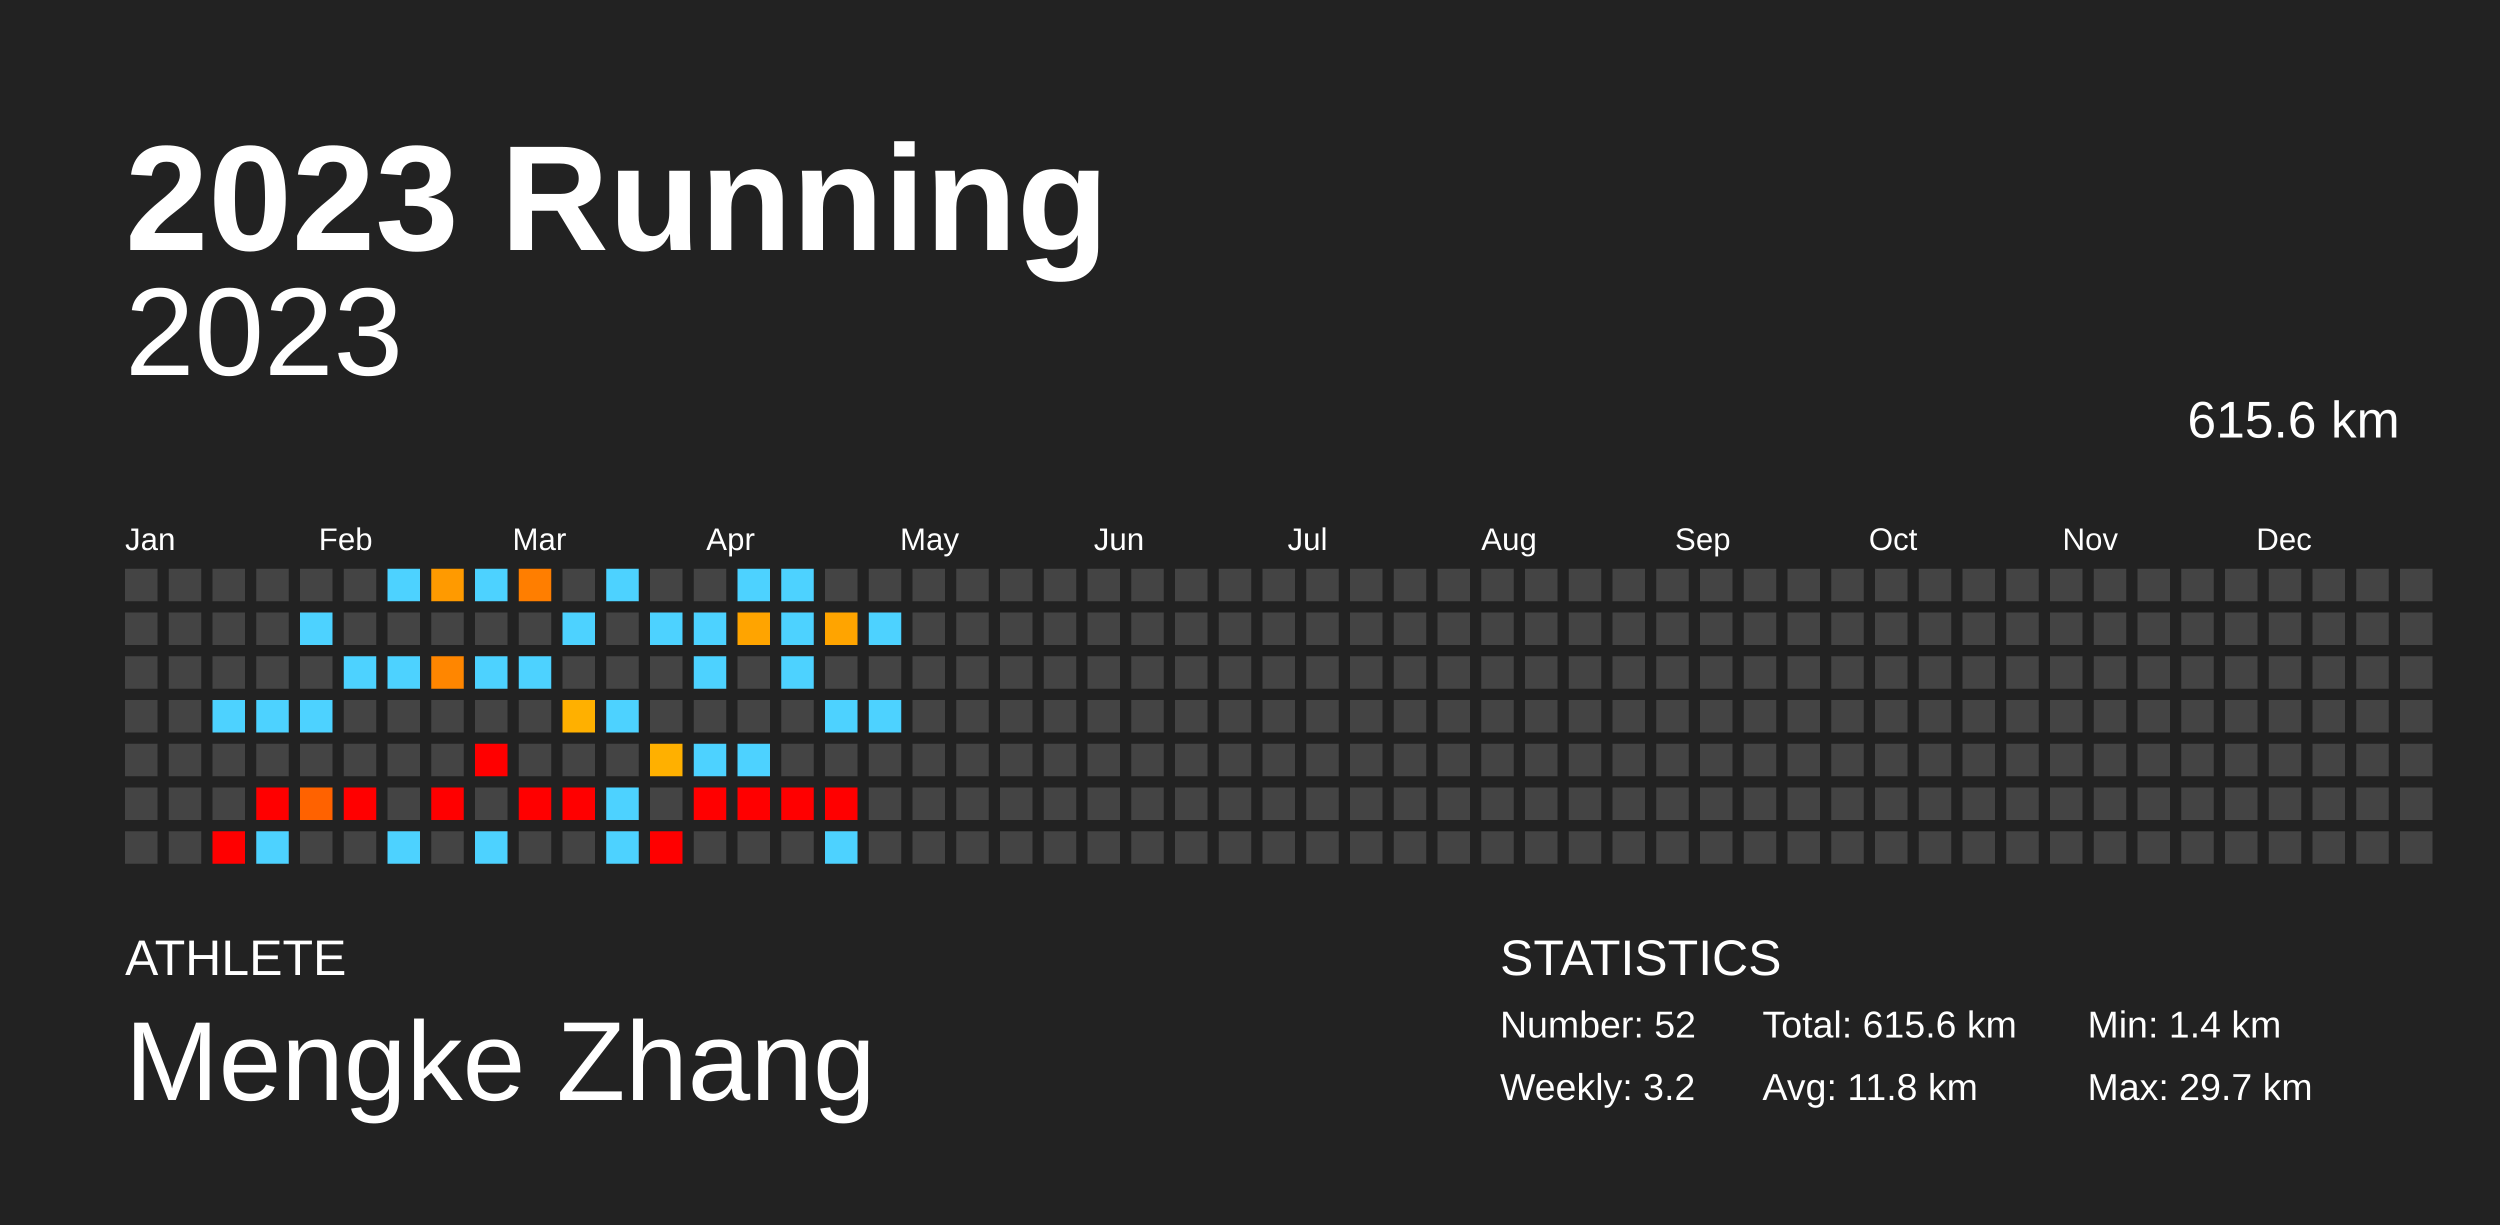
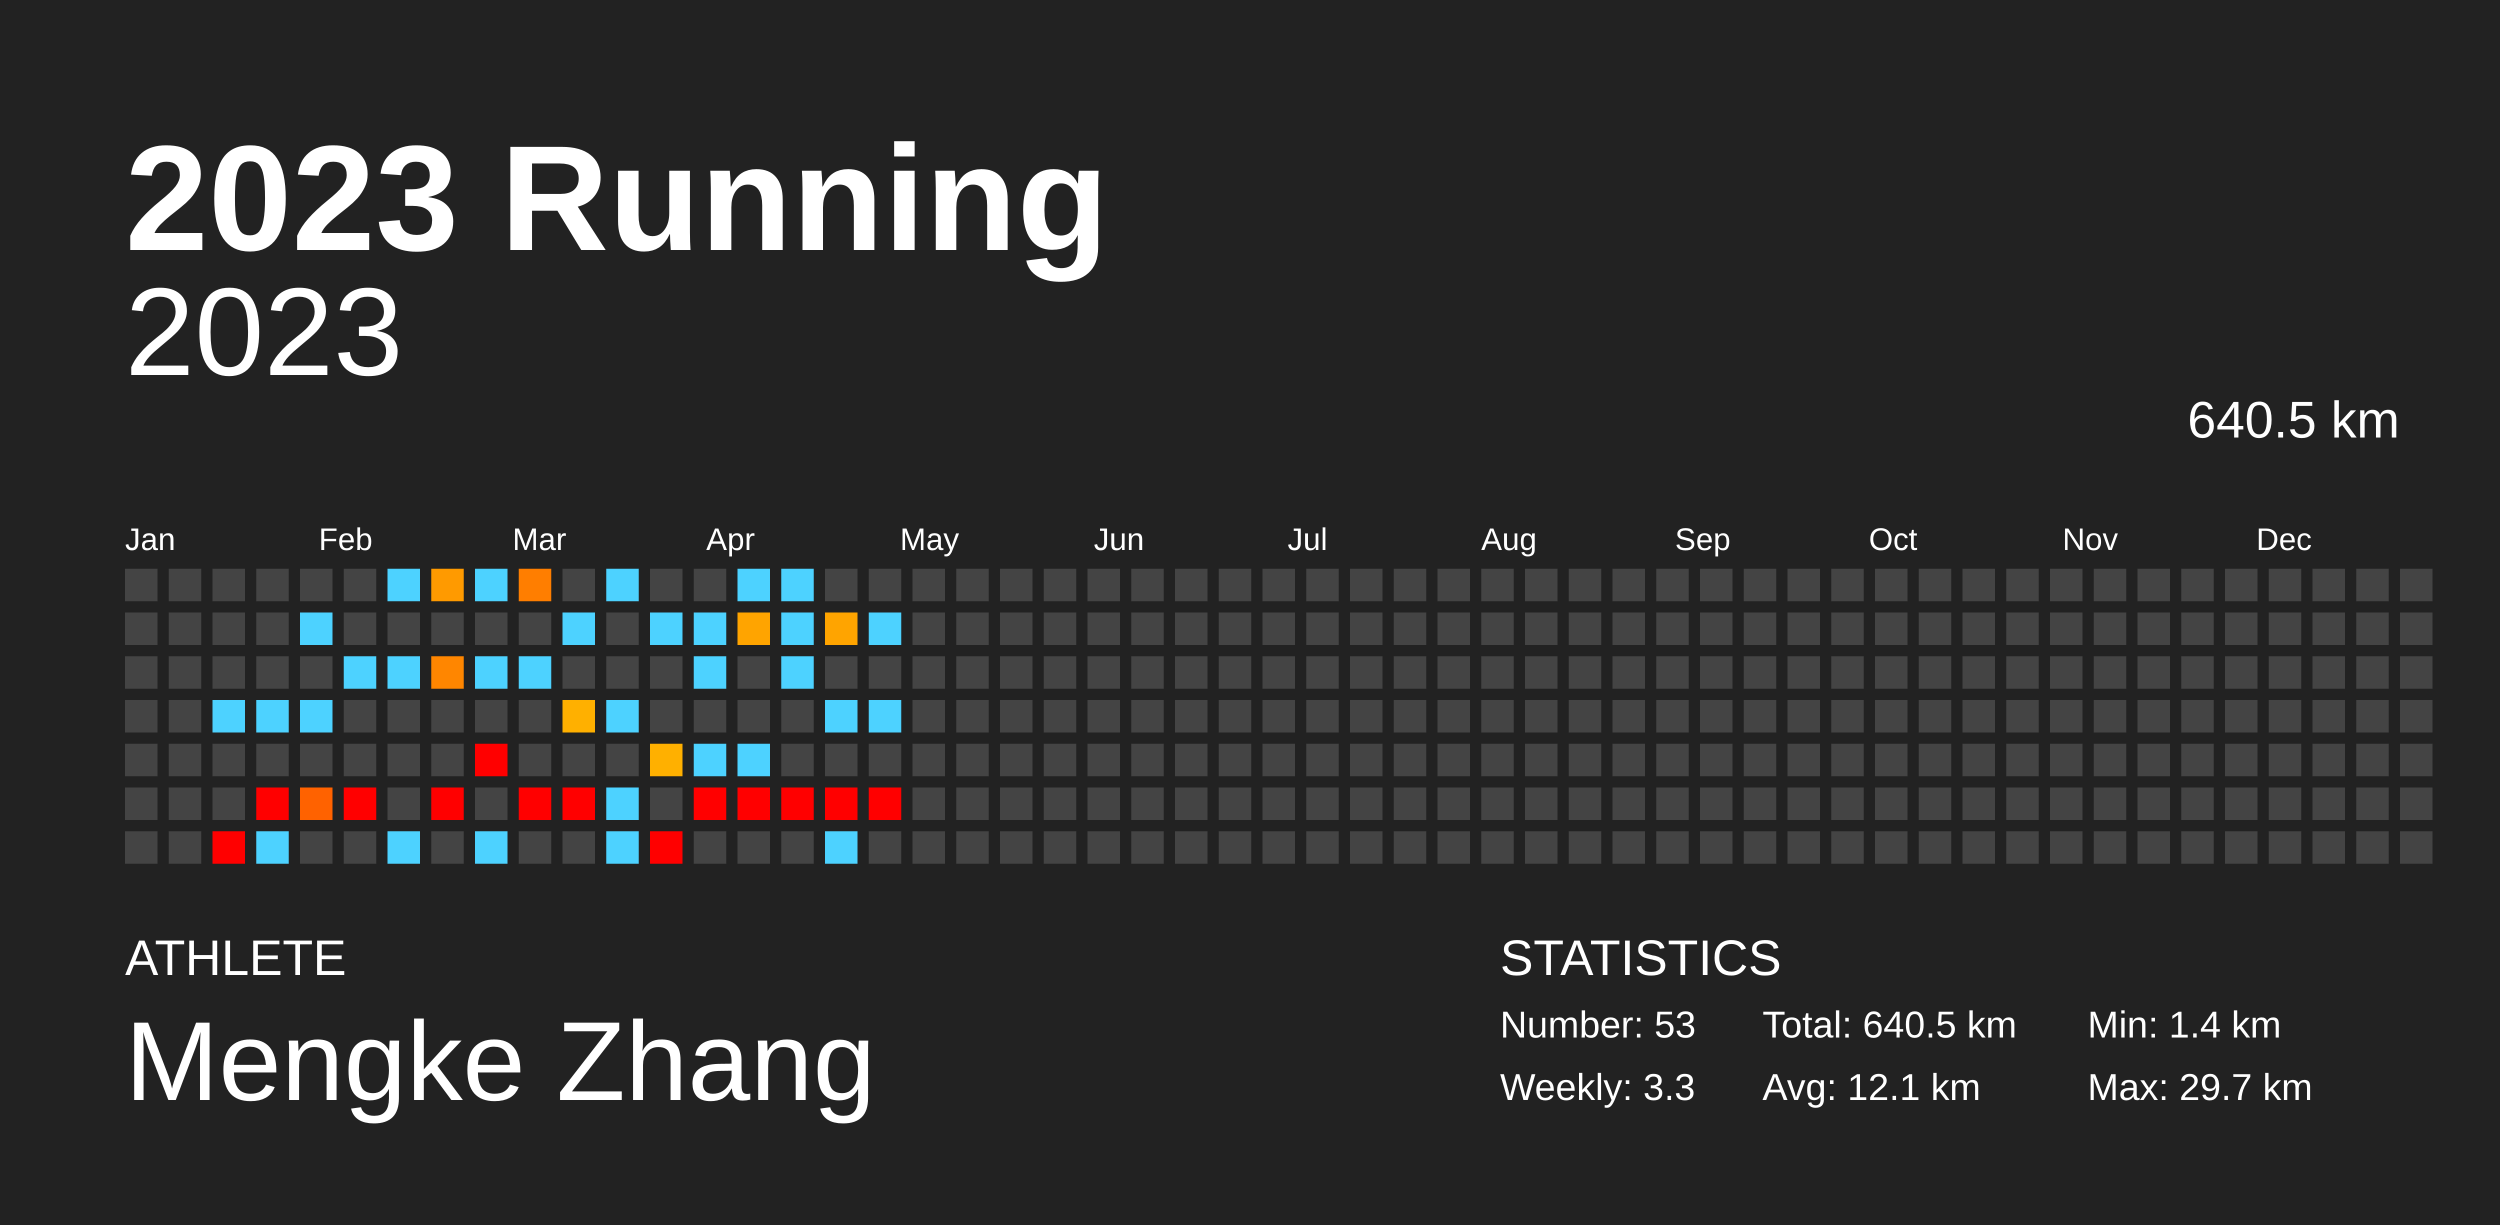
<svg xmlns="http://www.w3.org/2000/svg" baseProfile="full" height="98mm" version="1.1" viewBox="0,0,200,98" width="200mm">
  <defs />
  <rect fill="#222222" height="98" width="200" x="0" y="0" />
  <text fill="#FFFFFF" style="font-size:12px; font-family:Arial; font-weight:bold;" x="10" y="20">2023 Running</text>
  <text fill="#FFFFFF" style="font-size:4px; font-family:Arial" x="10" y="78">ATHLETE</text>
  <text fill="#FFFFFF" style="font-size:9px; font-family:Arial" x="10" y="88">Mengke Zhang</text>
  <text fill="#FFFFFF" style="font-size:4px; font-family:Arial" x="120" y="78">STATISTICS</text>
-   <text fill="#FFFFFF" style="font-size:3px; font-family:Arial" x="120" y="83">Number: 52</text>
-   <text fill="#FFFFFF" style="font-size:3px; font-family:Arial" x="120" y="88">Weekly: 3.2</text>
-   <text fill="#FFFFFF" style="font-size:3px; font-family:Arial" x="141" y="83">Total: 615.6 km</text>
-   <text fill="#FFFFFF" style="font-size:3px; font-family:Arial" x="141" y="88">Avg: 11.8 km</text>
+   <text fill="#FFFFFF" style="font-size:3px; font-family:Arial" x="120" y="83">Number: 53</text>
+   <text fill="#FFFFFF" style="font-size:3px; font-family:Arial" x="120" y="88">Weekly: 3.3</text>
+   <text fill="#FFFFFF" style="font-size:3px; font-family:Arial" x="141" y="83">Total: 640.5 km</text>
+   <text fill="#FFFFFF" style="font-size:3px; font-family:Arial" x="141" y="88">Avg: 12.1 km</text>
  <text fill="#FFFFFF" style="font-size:3px; font-family:Arial" x="167" y="83">Min: 1.4 km</text>
  <text fill="#FFFFFF" style="font-size:3px; font-family:Arial" x="167" y="88">Max: 29.7 km</text>
  <text alignment-baseline="hanging" fill="#FFFFFF" style="font-size:10.0px; font-family:Arial;" x="10" y="30">2023</text>
-   <text alignment-baseline="hanging" fill="#FFFFFF" style="font-size:4.125px; font-family:Arial;" x="175" y="35">615.6 km</text>
+   <text alignment-baseline="hanging" fill="#FFFFFF" style="font-size:4.125px; font-family:Arial;" x="175" y="35">640.5 km</text>
  <text fill="#FFFFFF" style="font-size:2.5px; font-family:Arial" x="10.0" y="44">Jan</text>
  <text fill="#FFFFFF" style="font-size:2.5px; font-family:Arial" x="25.5" y="44">Feb</text>
  <text fill="#FFFFFF" style="font-size:2.5px; font-family:Arial" x="41.0" y="44">Mar</text>
  <text fill="#FFFFFF" style="font-size:2.5px; font-family:Arial" x="56.5" y="44">Apr</text>
  <text fill="#FFFFFF" style="font-size:2.5px; font-family:Arial" x="72.0" y="44">May</text>
  <text fill="#FFFFFF" style="font-size:2.5px; font-family:Arial" x="87.5" y="44">Jun</text>
  <text fill="#FFFFFF" style="font-size:2.5px; font-family:Arial" x="103.0" y="44">Jul</text>
  <text fill="#FFFFFF" style="font-size:2.5px; font-family:Arial" x="118.5" y="44">Aug</text>
  <text fill="#FFFFFF" style="font-size:2.5px; font-family:Arial" x="134.0" y="44">Sep</text>
  <text fill="#FFFFFF" style="font-size:2.5px; font-family:Arial" x="149.5" y="44">Oct</text>
  <text fill="#FFFFFF" style="font-size:2.5px; font-family:Arial" x="165.0" y="44">Nov</text>
  <text fill="#FFFFFF" style="font-size:2.5px; font-family:Arial" x="180.5" y="44">Dec</text>
  <rect fill="#444444" height="2.6" width="2.6" x="10.0" y="45.5" />
  <rect fill="#444444" height="2.6" width="2.6" x="10.0" y="49.0" />
  <rect fill="#444444" height="2.6" width="2.6" x="10.0" y="52.5" />
  <rect fill="#444444" height="2.6" width="2.6" x="10.0" y="56.0" />
  <rect fill="#444444" height="2.6" width="2.6" x="10.0" y="59.5" />
  <rect fill="#444444" height="2.6" width="2.6" x="10.0" y="63.0" />
  <rect fill="#444444" height="2.6" width="2.6" x="10.0" y="66.5" />
  <rect fill="#444444" height="2.6" width="2.6" x="13.5" y="45.5" />
  <rect fill="#444444" height="2.6" width="2.6" x="13.5" y="49.0" />
  <rect fill="#444444" height="2.6" width="2.6" x="13.5" y="52.5" />
  <rect fill="#444444" height="2.6" width="2.6" x="13.5" y="56.0" />
  <rect fill="#444444" height="2.6" width="2.6" x="13.5" y="59.5" />
  <rect fill="#444444" height="2.6" width="2.6" x="13.5" y="63.0" />
  <rect fill="#444444" height="2.6" width="2.6" x="13.5" y="66.5" />
  <rect fill="#444444" height="2.6" width="2.6" x="17.0" y="45.5" />
  <rect fill="#444444" height="2.6" width="2.6" x="17.0" y="49.0" />
  <rect fill="#444444" height="2.6" width="2.6" x="17.0" y="52.5" />
  <rect fill="#4dd2ff" height="2.6" width="2.6" x="17.0" y="56.0" />
  <rect fill="#444444" height="2.6" width="2.6" x="17.0" y="59.5" />
  <rect fill="#444444" height="2.6" width="2.6" x="17.0" y="63.0" />
  <rect fill="red" height="2.6" width="2.6" x="17.0" y="66.5" />
  <rect fill="#444444" height="2.6" width="2.6" x="20.5" y="45.5" />
  <rect fill="#444444" height="2.6" width="2.6" x="20.5" y="49.0" />
  <rect fill="#444444" height="2.6" width="2.6" x="20.5" y="52.5" />
  <rect fill="#4dd2ff" height="2.6" width="2.6" x="20.5" y="56.0" />
  <rect fill="#444444" height="2.6" width="2.6" x="20.5" y="59.5" />
  <rect fill="red" height="2.6" width="2.6" x="20.5" y="63.0" />
  <rect fill="#4dd2ff" height="2.6" width="2.6" x="20.5" y="66.5" />
  <rect fill="#444444" height="2.6" width="2.6" x="24.0" y="45.5" />
  <rect fill="#4dd2ff" height="2.6" width="2.6" x="24.0" y="49.0" />
  <rect fill="#444444" height="2.6" width="2.6" x="24.0" y="52.5" />
  <rect fill="#4dd2ff" height="2.6" width="2.6" x="24.0" y="56.0" />
  <rect fill="#444444" height="2.6" width="2.6" x="24.0" y="59.5" />
  <rect fill="#ff6200" height="2.6" width="2.6" x="24.0" y="63.0" />
  <rect fill="#444444" height="2.6" width="2.6" x="24.0" y="66.5" />
  <rect fill="#444444" height="2.6" width="2.6" x="27.5" y="45.5" />
  <rect fill="#444444" height="2.6" width="2.6" x="27.5" y="49.0" />
  <rect fill="#4dd2ff" height="2.6" width="2.6" x="27.5" y="52.5" />
  <rect fill="#444444" height="2.6" width="2.6" x="27.5" y="56.0" />
  <rect fill="#444444" height="2.6" width="2.6" x="27.5" y="59.5" />
  <rect fill="red" height="2.6" width="2.6" x="27.5" y="63.0" />
  <rect fill="#444444" height="2.6" width="2.6" x="27.5" y="66.5" />
  <rect fill="#4dd2ff" height="2.6" width="2.6" x="31.0" y="45.5" />
  <rect fill="#444444" height="2.6" width="2.6" x="31.0" y="49.0" />
  <rect fill="#4dd2ff" height="2.6" width="2.6" x="31.0" y="52.5" />
  <rect fill="#444444" height="2.6" width="2.6" x="31.0" y="56.0" />
  <rect fill="#444444" height="2.6" width="2.6" x="31.0" y="59.5" />
  <rect fill="#444444" height="2.6" width="2.6" x="31.0" y="63.0" />
  <rect fill="#4dd2ff" height="2.6" width="2.6" x="31.0" y="66.5" />
  <rect fill="#ff9a00" height="2.6" width="2.6" x="34.5" y="45.5" />
  <rect fill="#444444" height="2.6" width="2.6" x="34.5" y="49.0" />
  <rect fill="#ff8600" height="2.6" width="2.6" x="34.5" y="52.5" />
  <rect fill="#444444" height="2.6" width="2.6" x="34.5" y="56.0" />
  <rect fill="#444444" height="2.6" width="2.6" x="34.5" y="59.5" />
  <rect fill="red" height="2.6" width="2.6" x="34.5" y="63.0" />
  <rect fill="#444444" height="2.6" width="2.6" x="34.5" y="66.5" />
  <rect fill="#4dd2ff" height="2.6" width="2.6" x="38.0" y="45.5" />
  <rect fill="#444444" height="2.6" width="2.6" x="38.0" y="49.0" />
  <rect fill="#4dd2ff" height="2.6" width="2.6" x="38.0" y="52.5" />
  <rect fill="#444444" height="2.6" width="2.6" x="38.0" y="56.0" />
  <rect fill="red" height="2.6" width="2.6" x="38.0" y="59.5" />
  <rect fill="#444444" height="2.6" width="2.6" x="38.0" y="63.0" />
  <rect fill="#4dd2ff" height="2.6" width="2.6" x="38.0" y="66.5" />
  <rect fill="#ff7e00" height="2.6" width="2.6" x="41.5" y="45.5" />
  <rect fill="#444444" height="2.6" width="2.6" x="41.5" y="49.0" />
  <rect fill="#4dd2ff" height="2.6" width="2.6" x="41.5" y="52.5" />
  <rect fill="#444444" height="2.6" width="2.6" x="41.5" y="56.0" />
  <rect fill="#444444" height="2.6" width="2.6" x="41.5" y="59.5" />
  <rect fill="red" height="2.6" width="2.6" x="41.5" y="63.0" />
  <rect fill="#444444" height="2.6" width="2.6" x="41.5" y="66.5" />
  <rect fill="#444444" height="2.6" width="2.6" x="45.0" y="45.5" />
  <rect fill="#4dd2ff" height="2.6" width="2.6" x="45.0" y="49.0" />
  <rect fill="#444444" height="2.6" width="2.6" x="45.0" y="52.5" />
  <rect fill="#ffb000" height="2.6" width="2.6" x="45.0" y="56.0" />
  <rect fill="#444444" height="2.6" width="2.6" x="45.0" y="59.5" />
  <rect fill="red" height="2.6" width="2.6" x="45.0" y="63.0" />
  <rect fill="#444444" height="2.6" width="2.6" x="45.0" y="66.5" />
  <rect fill="#4dd2ff" height="2.6" width="2.6" x="48.5" y="45.5" />
  <rect fill="#444444" height="2.6" width="2.6" x="48.5" y="49.0" />
  <rect fill="#444444" height="2.6" width="2.6" x="48.5" y="52.5" />
  <rect fill="#4dd2ff" height="2.6" width="2.6" x="48.5" y="56.0" />
  <rect fill="#444444" height="2.6" width="2.6" x="48.5" y="59.5" />
  <rect fill="#4dd2ff" height="2.6" width="2.6" x="48.5" y="63.0" />
  <rect fill="#4dd2ff" height="2.6" width="2.6" x="48.5" y="66.5" />
  <rect fill="#444444" height="2.6" width="2.6" x="52.0" y="45.5" />
  <rect fill="#4dd2ff" height="2.6" width="2.6" x="52.0" y="49.0" />
  <rect fill="#444444" height="2.6" width="2.6" x="52.0" y="52.5" />
  <rect fill="#444444" height="2.6" width="2.6" x="52.0" y="56.0" />
  <rect fill="#ffb000" height="2.6" width="2.6" x="52.0" y="59.5" />
  <rect fill="#444444" height="2.6" width="2.6" x="52.0" y="63.0" />
  <rect fill="red" height="2.6" width="2.6" x="52.0" y="66.5" />
  <rect fill="#444444" height="2.6" width="2.6" x="55.5" y="45.5" />
  <rect fill="#4dd2ff" height="2.6" width="2.6" x="55.5" y="49.0" />
  <rect fill="#4dd2ff" height="2.6" width="2.6" x="55.5" y="52.5" />
  <rect fill="#444444" height="2.6" width="2.6" x="55.5" y="56.0" />
  <rect fill="#4dd2ff" height="2.6" width="2.6" x="55.5" y="59.5" />
  <rect fill="red" height="2.6" width="2.6" x="55.5" y="63.0" />
  <rect fill="#444444" height="2.6" width="2.6" x="55.5" y="66.5" />
  <rect fill="#4dd2ff" height="2.6" width="2.6" x="59.0" y="45.5" />
  <rect fill="#ffa400" height="2.6" width="2.6" x="59.0" y="49.0" />
  <rect fill="#444444" height="2.6" width="2.6" x="59.0" y="52.5" />
  <rect fill="#444444" height="2.6" width="2.6" x="59.0" y="56.0" />
  <rect fill="#4dd2ff" height="2.6" width="2.6" x="59.0" y="59.5" />
  <rect fill="red" height="2.6" width="2.6" x="59.0" y="63.0" />
  <rect fill="#444444" height="2.6" width="2.6" x="59.0" y="66.5" />
  <rect fill="#4dd2ff" height="2.6" width="2.6" x="62.5" y="45.5" />
  <rect fill="#4dd2ff" height="2.6" width="2.6" x="62.5" y="49.0" />
  <rect fill="#4dd2ff" height="2.6" width="2.6" x="62.5" y="52.5" />
  <rect fill="#444444" height="2.6" width="2.6" x="62.5" y="56.0" />
  <rect fill="#444444" height="2.6" width="2.6" x="62.5" y="59.5" />
  <rect fill="red" height="2.6" width="2.6" x="62.5" y="63.0" />
  <rect fill="#444444" height="2.6" width="2.6" x="62.5" y="66.5" />
  <rect fill="#444444" height="2.6" width="2.6" x="66.0" y="45.5" />
  <rect fill="#ffa400" height="2.6" width="2.6" x="66.0" y="49.0" />
  <rect fill="#444444" height="2.6" width="2.6" x="66.0" y="52.5" />
  <rect fill="#4dd2ff" height="2.6" width="2.6" x="66.0" y="56.0" />
  <rect fill="#444444" height="2.6" width="2.6" x="66.0" y="59.5" />
  <rect fill="red" height="2.6" width="2.6" x="66.0" y="63.0" />
  <rect fill="#4dd2ff" height="2.6" width="2.6" x="66.0" y="66.5" />
  <rect fill="#444444" height="2.6" width="2.6" x="69.5" y="45.5" />
  <rect fill="#4dd2ff" height="2.6" width="2.6" x="69.5" y="49.0" />
  <rect fill="#444444" height="2.6" width="2.6" x="69.5" y="52.5" />
  <rect fill="#4dd2ff" height="2.6" width="2.6" x="69.5" y="56.0" />
  <rect fill="#444444" height="2.6" width="2.6" x="69.5" y="59.5" />
-   <rect fill="#444444" height="2.6" width="2.6" x="69.5" y="63.0" />
+   <rect fill="red" height="2.6" width="2.6" x="69.5" y="63.0" />
  <rect fill="#444444" height="2.6" width="2.6" x="69.5" y="66.5" />
  <rect fill="#444444" height="2.6" width="2.6" x="73.0" y="45.5" />
  <rect fill="#444444" height="2.6" width="2.6" x="73.0" y="49.0" />
  <rect fill="#444444" height="2.6" width="2.6" x="73.0" y="52.5" />
  <rect fill="#444444" height="2.6" width="2.6" x="73.0" y="56.0" />
  <rect fill="#444444" height="2.6" width="2.6" x="73.0" y="59.5" />
  <rect fill="#444444" height="2.6" width="2.6" x="73.0" y="63.0" />
  <rect fill="#444444" height="2.6" width="2.6" x="73.0" y="66.5" />
  <rect fill="#444444" height="2.6" width="2.6" x="76.5" y="45.5" />
  <rect fill="#444444" height="2.6" width="2.6" x="76.5" y="49.0" />
  <rect fill="#444444" height="2.6" width="2.6" x="76.5" y="52.5" />
  <rect fill="#444444" height="2.6" width="2.6" x="76.5" y="56.0" />
  <rect fill="#444444" height="2.6" width="2.6" x="76.5" y="59.5" />
  <rect fill="#444444" height="2.6" width="2.6" x="76.5" y="63.0" />
  <rect fill="#444444" height="2.6" width="2.6" x="76.5" y="66.5" />
  <rect fill="#444444" height="2.6" width="2.6" x="80.0" y="45.5" />
  <rect fill="#444444" height="2.6" width="2.6" x="80.0" y="49.0" />
  <rect fill="#444444" height="2.6" width="2.6" x="80.0" y="52.5" />
  <rect fill="#444444" height="2.6" width="2.6" x="80.0" y="56.0" />
  <rect fill="#444444" height="2.6" width="2.6" x="80.0" y="59.5" />
  <rect fill="#444444" height="2.6" width="2.6" x="80.0" y="63.0" />
  <rect fill="#444444" height="2.6" width="2.6" x="80.0" y="66.5" />
  <rect fill="#444444" height="2.6" width="2.6" x="83.5" y="45.5" />
  <rect fill="#444444" height="2.6" width="2.6" x="83.5" y="49.0" />
  <rect fill="#444444" height="2.6" width="2.6" x="83.5" y="52.5" />
  <rect fill="#444444" height="2.6" width="2.6" x="83.5" y="56.0" />
  <rect fill="#444444" height="2.6" width="2.6" x="83.5" y="59.5" />
  <rect fill="#444444" height="2.6" width="2.6" x="83.5" y="63.0" />
  <rect fill="#444444" height="2.6" width="2.6" x="83.5" y="66.5" />
  <rect fill="#444444" height="2.6" width="2.6" x="87.0" y="45.5" />
  <rect fill="#444444" height="2.6" width="2.6" x="87.0" y="49.0" />
  <rect fill="#444444" height="2.6" width="2.6" x="87.0" y="52.5" />
  <rect fill="#444444" height="2.6" width="2.6" x="87.0" y="56.0" />
  <rect fill="#444444" height="2.6" width="2.6" x="87.0" y="59.5" />
  <rect fill="#444444" height="2.6" width="2.6" x="87.0" y="63.0" />
  <rect fill="#444444" height="2.6" width="2.6" x="87.0" y="66.5" />
  <rect fill="#444444" height="2.6" width="2.6" x="90.5" y="45.5" />
  <rect fill="#444444" height="2.6" width="2.6" x="90.5" y="49.0" />
  <rect fill="#444444" height="2.6" width="2.6" x="90.5" y="52.5" />
  <rect fill="#444444" height="2.6" width="2.6" x="90.5" y="56.0" />
  <rect fill="#444444" height="2.6" width="2.6" x="90.5" y="59.5" />
  <rect fill="#444444" height="2.6" width="2.6" x="90.5" y="63.0" />
  <rect fill="#444444" height="2.6" width="2.6" x="90.5" y="66.5" />
  <rect fill="#444444" height="2.6" width="2.6" x="94.0" y="45.5" />
  <rect fill="#444444" height="2.6" width="2.6" x="94.0" y="49.0" />
  <rect fill="#444444" height="2.6" width="2.6" x="94.0" y="52.5" />
  <rect fill="#444444" height="2.6" width="2.6" x="94.0" y="56.0" />
  <rect fill="#444444" height="2.6" width="2.6" x="94.0" y="59.5" />
  <rect fill="#444444" height="2.6" width="2.6" x="94.0" y="63.0" />
  <rect fill="#444444" height="2.6" width="2.6" x="94.0" y="66.5" />
  <rect fill="#444444" height="2.6" width="2.6" x="97.5" y="45.5" />
  <rect fill="#444444" height="2.6" width="2.6" x="97.5" y="49.0" />
  <rect fill="#444444" height="2.6" width="2.6" x="97.5" y="52.5" />
  <rect fill="#444444" height="2.6" width="2.6" x="97.5" y="56.0" />
  <rect fill="#444444" height="2.6" width="2.6" x="97.5" y="59.5" />
  <rect fill="#444444" height="2.6" width="2.6" x="97.5" y="63.0" />
  <rect fill="#444444" height="2.6" width="2.6" x="97.5" y="66.5" />
  <rect fill="#444444" height="2.6" width="2.6" x="101.0" y="45.5" />
  <rect fill="#444444" height="2.6" width="2.6" x="101.0" y="49.0" />
  <rect fill="#444444" height="2.6" width="2.6" x="101.0" y="52.5" />
  <rect fill="#444444" height="2.6" width="2.6" x="101.0" y="56.0" />
  <rect fill="#444444" height="2.6" width="2.6" x="101.0" y="59.5" />
  <rect fill="#444444" height="2.6" width="2.6" x="101.0" y="63.0" />
  <rect fill="#444444" height="2.6" width="2.6" x="101.0" y="66.5" />
  <rect fill="#444444" height="2.6" width="2.6" x="104.5" y="45.5" />
  <rect fill="#444444" height="2.6" width="2.6" x="104.5" y="49.0" />
  <rect fill="#444444" height="2.6" width="2.6" x="104.5" y="52.5" />
  <rect fill="#444444" height="2.6" width="2.6" x="104.5" y="56.0" />
  <rect fill="#444444" height="2.6" width="2.6" x="104.5" y="59.5" />
  <rect fill="#444444" height="2.6" width="2.6" x="104.5" y="63.0" />
  <rect fill="#444444" height="2.6" width="2.6" x="104.5" y="66.5" />
  <rect fill="#444444" height="2.6" width="2.6" x="108.0" y="45.5" />
  <rect fill="#444444" height="2.6" width="2.6" x="108.0" y="49.0" />
  <rect fill="#444444" height="2.6" width="2.6" x="108.0" y="52.5" />
  <rect fill="#444444" height="2.6" width="2.6" x="108.0" y="56.0" />
  <rect fill="#444444" height="2.6" width="2.6" x="108.0" y="59.5" />
  <rect fill="#444444" height="2.6" width="2.6" x="108.0" y="63.0" />
  <rect fill="#444444" height="2.6" width="2.6" x="108.0" y="66.5" />
  <rect fill="#444444" height="2.6" width="2.6" x="111.5" y="45.5" />
  <rect fill="#444444" height="2.6" width="2.6" x="111.5" y="49.0" />
  <rect fill="#444444" height="2.6" width="2.6" x="111.5" y="52.5" />
  <rect fill="#444444" height="2.6" width="2.6" x="111.5" y="56.0" />
  <rect fill="#444444" height="2.6" width="2.6" x="111.5" y="59.5" />
  <rect fill="#444444" height="2.6" width="2.6" x="111.5" y="63.0" />
  <rect fill="#444444" height="2.6" width="2.6" x="111.5" y="66.5" />
  <rect fill="#444444" height="2.6" width="2.6" x="115.0" y="45.5" />
  <rect fill="#444444" height="2.6" width="2.6" x="115.0" y="49.0" />
  <rect fill="#444444" height="2.6" width="2.6" x="115.0" y="52.5" />
  <rect fill="#444444" height="2.6" width="2.6" x="115.0" y="56.0" />
  <rect fill="#444444" height="2.6" width="2.6" x="115.0" y="59.5" />
  <rect fill="#444444" height="2.6" width="2.6" x="115.0" y="63.0" />
  <rect fill="#444444" height="2.6" width="2.6" x="115.0" y="66.5" />
  <rect fill="#444444" height="2.6" width="2.6" x="118.5" y="45.5" />
  <rect fill="#444444" height="2.6" width="2.6" x="118.5" y="49.0" />
  <rect fill="#444444" height="2.6" width="2.6" x="118.5" y="52.5" />
  <rect fill="#444444" height="2.6" width="2.6" x="118.5" y="56.0" />
  <rect fill="#444444" height="2.6" width="2.6" x="118.5" y="59.5" />
  <rect fill="#444444" height="2.6" width="2.6" x="118.5" y="63.0" />
  <rect fill="#444444" height="2.6" width="2.6" x="118.5" y="66.5" />
  <rect fill="#444444" height="2.6" width="2.6" x="122.0" y="45.5" />
  <rect fill="#444444" height="2.6" width="2.6" x="122.0" y="49.0" />
  <rect fill="#444444" height="2.6" width="2.6" x="122.0" y="52.5" />
  <rect fill="#444444" height="2.6" width="2.6" x="122.0" y="56.0" />
  <rect fill="#444444" height="2.6" width="2.6" x="122.0" y="59.5" />
  <rect fill="#444444" height="2.6" width="2.6" x="122.0" y="63.0" />
  <rect fill="#444444" height="2.6" width="2.6" x="122.0" y="66.5" />
  <rect fill="#444444" height="2.6" width="2.6" x="125.5" y="45.5" />
  <rect fill="#444444" height="2.6" width="2.6" x="125.5" y="49.0" />
  <rect fill="#444444" height="2.6" width="2.6" x="125.5" y="52.5" />
  <rect fill="#444444" height="2.6" width="2.6" x="125.5" y="56.0" />
  <rect fill="#444444" height="2.6" width="2.6" x="125.5" y="59.5" />
  <rect fill="#444444" height="2.6" width="2.6" x="125.5" y="63.0" />
  <rect fill="#444444" height="2.6" width="2.6" x="125.5" y="66.5" />
  <rect fill="#444444" height="2.6" width="2.6" x="129.0" y="45.5" />
  <rect fill="#444444" height="2.6" width="2.6" x="129.0" y="49.0" />
  <rect fill="#444444" height="2.6" width="2.6" x="129.0" y="52.5" />
  <rect fill="#444444" height="2.6" width="2.6" x="129.0" y="56.0" />
  <rect fill="#444444" height="2.6" width="2.6" x="129.0" y="59.5" />
  <rect fill="#444444" height="2.6" width="2.6" x="129.0" y="63.0" />
  <rect fill="#444444" height="2.6" width="2.6" x="129.0" y="66.5" />
  <rect fill="#444444" height="2.6" width="2.6" x="132.5" y="45.5" />
  <rect fill="#444444" height="2.6" width="2.6" x="132.5" y="49.0" />
  <rect fill="#444444" height="2.6" width="2.6" x="132.5" y="52.5" />
  <rect fill="#444444" height="2.6" width="2.6" x="132.5" y="56.0" />
  <rect fill="#444444" height="2.6" width="2.6" x="132.5" y="59.5" />
  <rect fill="#444444" height="2.6" width="2.6" x="132.5" y="63.0" />
  <rect fill="#444444" height="2.6" width="2.6" x="132.5" y="66.5" />
  <rect fill="#444444" height="2.6" width="2.6" x="136.0" y="45.5" />
  <rect fill="#444444" height="2.6" width="2.6" x="136.0" y="49.0" />
  <rect fill="#444444" height="2.6" width="2.6" x="136.0" y="52.5" />
  <rect fill="#444444" height="2.6" width="2.6" x="136.0" y="56.0" />
  <rect fill="#444444" height="2.6" width="2.6" x="136.0" y="59.5" />
  <rect fill="#444444" height="2.6" width="2.6" x="136.0" y="63.0" />
  <rect fill="#444444" height="2.6" width="2.6" x="136.0" y="66.5" />
  <rect fill="#444444" height="2.6" width="2.6" x="139.5" y="45.5" />
  <rect fill="#444444" height="2.6" width="2.6" x="139.5" y="49.0" />
  <rect fill="#444444" height="2.6" width="2.6" x="139.5" y="52.5" />
  <rect fill="#444444" height="2.6" width="2.6" x="139.5" y="56.0" />
  <rect fill="#444444" height="2.6" width="2.6" x="139.5" y="59.5" />
  <rect fill="#444444" height="2.6" width="2.6" x="139.5" y="63.0" />
  <rect fill="#444444" height="2.6" width="2.6" x="139.5" y="66.5" />
  <rect fill="#444444" height="2.6" width="2.6" x="143.0" y="45.5" />
  <rect fill="#444444" height="2.6" width="2.6" x="143.0" y="49.0" />
  <rect fill="#444444" height="2.6" width="2.6" x="143.0" y="52.5" />
  <rect fill="#444444" height="2.6" width="2.6" x="143.0" y="56.0" />
  <rect fill="#444444" height="2.6" width="2.6" x="143.0" y="59.5" />
  <rect fill="#444444" height="2.6" width="2.6" x="143.0" y="63.0" />
  <rect fill="#444444" height="2.6" width="2.6" x="143.0" y="66.5" />
  <rect fill="#444444" height="2.6" width="2.6" x="146.5" y="45.5" />
  <rect fill="#444444" height="2.6" width="2.6" x="146.5" y="49.0" />
  <rect fill="#444444" height="2.6" width="2.6" x="146.5" y="52.5" />
  <rect fill="#444444" height="2.6" width="2.6" x="146.5" y="56.0" />
  <rect fill="#444444" height="2.6" width="2.6" x="146.5" y="59.5" />
  <rect fill="#444444" height="2.6" width="2.6" x="146.5" y="63.0" />
  <rect fill="#444444" height="2.6" width="2.6" x="146.5" y="66.5" />
  <rect fill="#444444" height="2.6" width="2.6" x="150.0" y="45.5" />
  <rect fill="#444444" height="2.6" width="2.6" x="150.0" y="49.0" />
  <rect fill="#444444" height="2.6" width="2.6" x="150.0" y="52.5" />
  <rect fill="#444444" height="2.6" width="2.6" x="150.0" y="56.0" />
  <rect fill="#444444" height="2.6" width="2.6" x="150.0" y="59.5" />
  <rect fill="#444444" height="2.6" width="2.6" x="150.0" y="63.0" />
  <rect fill="#444444" height="2.6" width="2.6" x="150.0" y="66.5" />
  <rect fill="#444444" height="2.6" width="2.6" x="153.5" y="45.5" />
  <rect fill="#444444" height="2.6" width="2.6" x="153.5" y="49.0" />
  <rect fill="#444444" height="2.6" width="2.6" x="153.5" y="52.5" />
  <rect fill="#444444" height="2.6" width="2.6" x="153.5" y="56.0" />
  <rect fill="#444444" height="2.6" width="2.6" x="153.5" y="59.5" />
  <rect fill="#444444" height="2.6" width="2.6" x="153.5" y="63.0" />
  <rect fill="#444444" height="2.6" width="2.6" x="153.5" y="66.5" />
  <rect fill="#444444" height="2.6" width="2.6" x="157.0" y="45.5" />
  <rect fill="#444444" height="2.6" width="2.6" x="157.0" y="49.0" />
  <rect fill="#444444" height="2.6" width="2.6" x="157.0" y="52.5" />
  <rect fill="#444444" height="2.6" width="2.6" x="157.0" y="56.0" />
  <rect fill="#444444" height="2.6" width="2.6" x="157.0" y="59.5" />
  <rect fill="#444444" height="2.6" width="2.6" x="157.0" y="63.0" />
  <rect fill="#444444" height="2.6" width="2.6" x="157.0" y="66.5" />
  <rect fill="#444444" height="2.6" width="2.6" x="160.5" y="45.5" />
  <rect fill="#444444" height="2.6" width="2.6" x="160.5" y="49.0" />
  <rect fill="#444444" height="2.6" width="2.6" x="160.5" y="52.5" />
  <rect fill="#444444" height="2.6" width="2.6" x="160.5" y="56.0" />
  <rect fill="#444444" height="2.6" width="2.6" x="160.5" y="59.5" />
  <rect fill="#444444" height="2.6" width="2.6" x="160.5" y="63.0" />
  <rect fill="#444444" height="2.6" width="2.6" x="160.5" y="66.5" />
  <rect fill="#444444" height="2.6" width="2.6" x="164.0" y="45.5" />
  <rect fill="#444444" height="2.6" width="2.6" x="164.0" y="49.0" />
  <rect fill="#444444" height="2.6" width="2.6" x="164.0" y="52.5" />
  <rect fill="#444444" height="2.6" width="2.6" x="164.0" y="56.0" />
  <rect fill="#444444" height="2.6" width="2.6" x="164.0" y="59.5" />
  <rect fill="#444444" height="2.6" width="2.6" x="164.0" y="63.0" />
  <rect fill="#444444" height="2.6" width="2.6" x="164.0" y="66.5" />
  <rect fill="#444444" height="2.6" width="2.6" x="167.5" y="45.5" />
  <rect fill="#444444" height="2.6" width="2.6" x="167.5" y="49.0" />
  <rect fill="#444444" height="2.6" width="2.6" x="167.5" y="52.5" />
  <rect fill="#444444" height="2.6" width="2.6" x="167.5" y="56.0" />
  <rect fill="#444444" height="2.6" width="2.6" x="167.5" y="59.5" />
  <rect fill="#444444" height="2.6" width="2.6" x="167.5" y="63.0" />
  <rect fill="#444444" height="2.6" width="2.6" x="167.5" y="66.5" />
  <rect fill="#444444" height="2.6" width="2.6" x="171.0" y="45.5" />
  <rect fill="#444444" height="2.6" width="2.6" x="171.0" y="49.0" />
  <rect fill="#444444" height="2.6" width="2.6" x="171.0" y="52.5" />
  <rect fill="#444444" height="2.6" width="2.6" x="171.0" y="56.0" />
  <rect fill="#444444" height="2.6" width="2.6" x="171.0" y="59.5" />
  <rect fill="#444444" height="2.6" width="2.6" x="171.0" y="63.0" />
  <rect fill="#444444" height="2.6" width="2.6" x="171.0" y="66.5" />
  <rect fill="#444444" height="2.6" width="2.6" x="174.5" y="45.5" />
  <rect fill="#444444" height="2.6" width="2.6" x="174.5" y="49.0" />
  <rect fill="#444444" height="2.6" width="2.6" x="174.5" y="52.5" />
  <rect fill="#444444" height="2.6" width="2.6" x="174.5" y="56.0" />
  <rect fill="#444444" height="2.6" width="2.6" x="174.5" y="59.5" />
  <rect fill="#444444" height="2.6" width="2.6" x="174.5" y="63.0" />
  <rect fill="#444444" height="2.6" width="2.6" x="174.5" y="66.5" />
  <rect fill="#444444" height="2.6" width="2.6" x="178.0" y="45.5" />
  <rect fill="#444444" height="2.6" width="2.6" x="178.0" y="49.0" />
  <rect fill="#444444" height="2.6" width="2.6" x="178.0" y="52.5" />
  <rect fill="#444444" height="2.6" width="2.6" x="178.0" y="56.0" />
  <rect fill="#444444" height="2.6" width="2.6" x="178.0" y="59.5" />
  <rect fill="#444444" height="2.6" width="2.6" x="178.0" y="63.0" />
  <rect fill="#444444" height="2.6" width="2.6" x="178.0" y="66.5" />
  <rect fill="#444444" height="2.6" width="2.6" x="181.5" y="45.5" />
  <rect fill="#444444" height="2.6" width="2.6" x="181.5" y="49.0" />
  <rect fill="#444444" height="2.6" width="2.6" x="181.5" y="52.5" />
  <rect fill="#444444" height="2.6" width="2.6" x="181.5" y="56.0" />
  <rect fill="#444444" height="2.6" width="2.6" x="181.5" y="59.5" />
  <rect fill="#444444" height="2.6" width="2.6" x="181.5" y="63.0" />
  <rect fill="#444444" height="2.6" width="2.6" x="181.5" y="66.5" />
  <rect fill="#444444" height="2.6" width="2.6" x="185.0" y="45.5" />
  <rect fill="#444444" height="2.6" width="2.6" x="185.0" y="49.0" />
  <rect fill="#444444" height="2.6" width="2.6" x="185.0" y="52.5" />
  <rect fill="#444444" height="2.6" width="2.6" x="185.0" y="56.0" />
  <rect fill="#444444" height="2.6" width="2.6" x="185.0" y="59.5" />
  <rect fill="#444444" height="2.6" width="2.6" x="185.0" y="63.0" />
  <rect fill="#444444" height="2.6" width="2.6" x="185.0" y="66.5" />
  <rect fill="#444444" height="2.6" width="2.6" x="188.5" y="45.5" />
  <rect fill="#444444" height="2.6" width="2.6" x="188.5" y="49.0" />
  <rect fill="#444444" height="2.6" width="2.6" x="188.5" y="52.5" />
  <rect fill="#444444" height="2.6" width="2.6" x="188.5" y="56.0" />
  <rect fill="#444444" height="2.6" width="2.6" x="188.5" y="59.5" />
  <rect fill="#444444" height="2.6" width="2.6" x="188.5" y="63.0" />
  <rect fill="#444444" height="2.6" width="2.6" x="188.5" y="66.5" />
  <rect fill="#444444" height="2.6" width="2.6" x="192.0" y="45.5" />
  <rect fill="#444444" height="2.6" width="2.6" x="192.0" y="49.0" />
  <rect fill="#444444" height="2.6" width="2.6" x="192.0" y="52.5" />
  <rect fill="#444444" height="2.6" width="2.6" x="192.0" y="56.0" />
  <rect fill="#444444" height="2.6" width="2.6" x="192.0" y="59.5" />
  <rect fill="#444444" height="2.6" width="2.6" x="192.0" y="63.0" />
  <rect fill="#444444" height="2.6" width="2.6" x="192.0" y="66.5" />
</svg>
